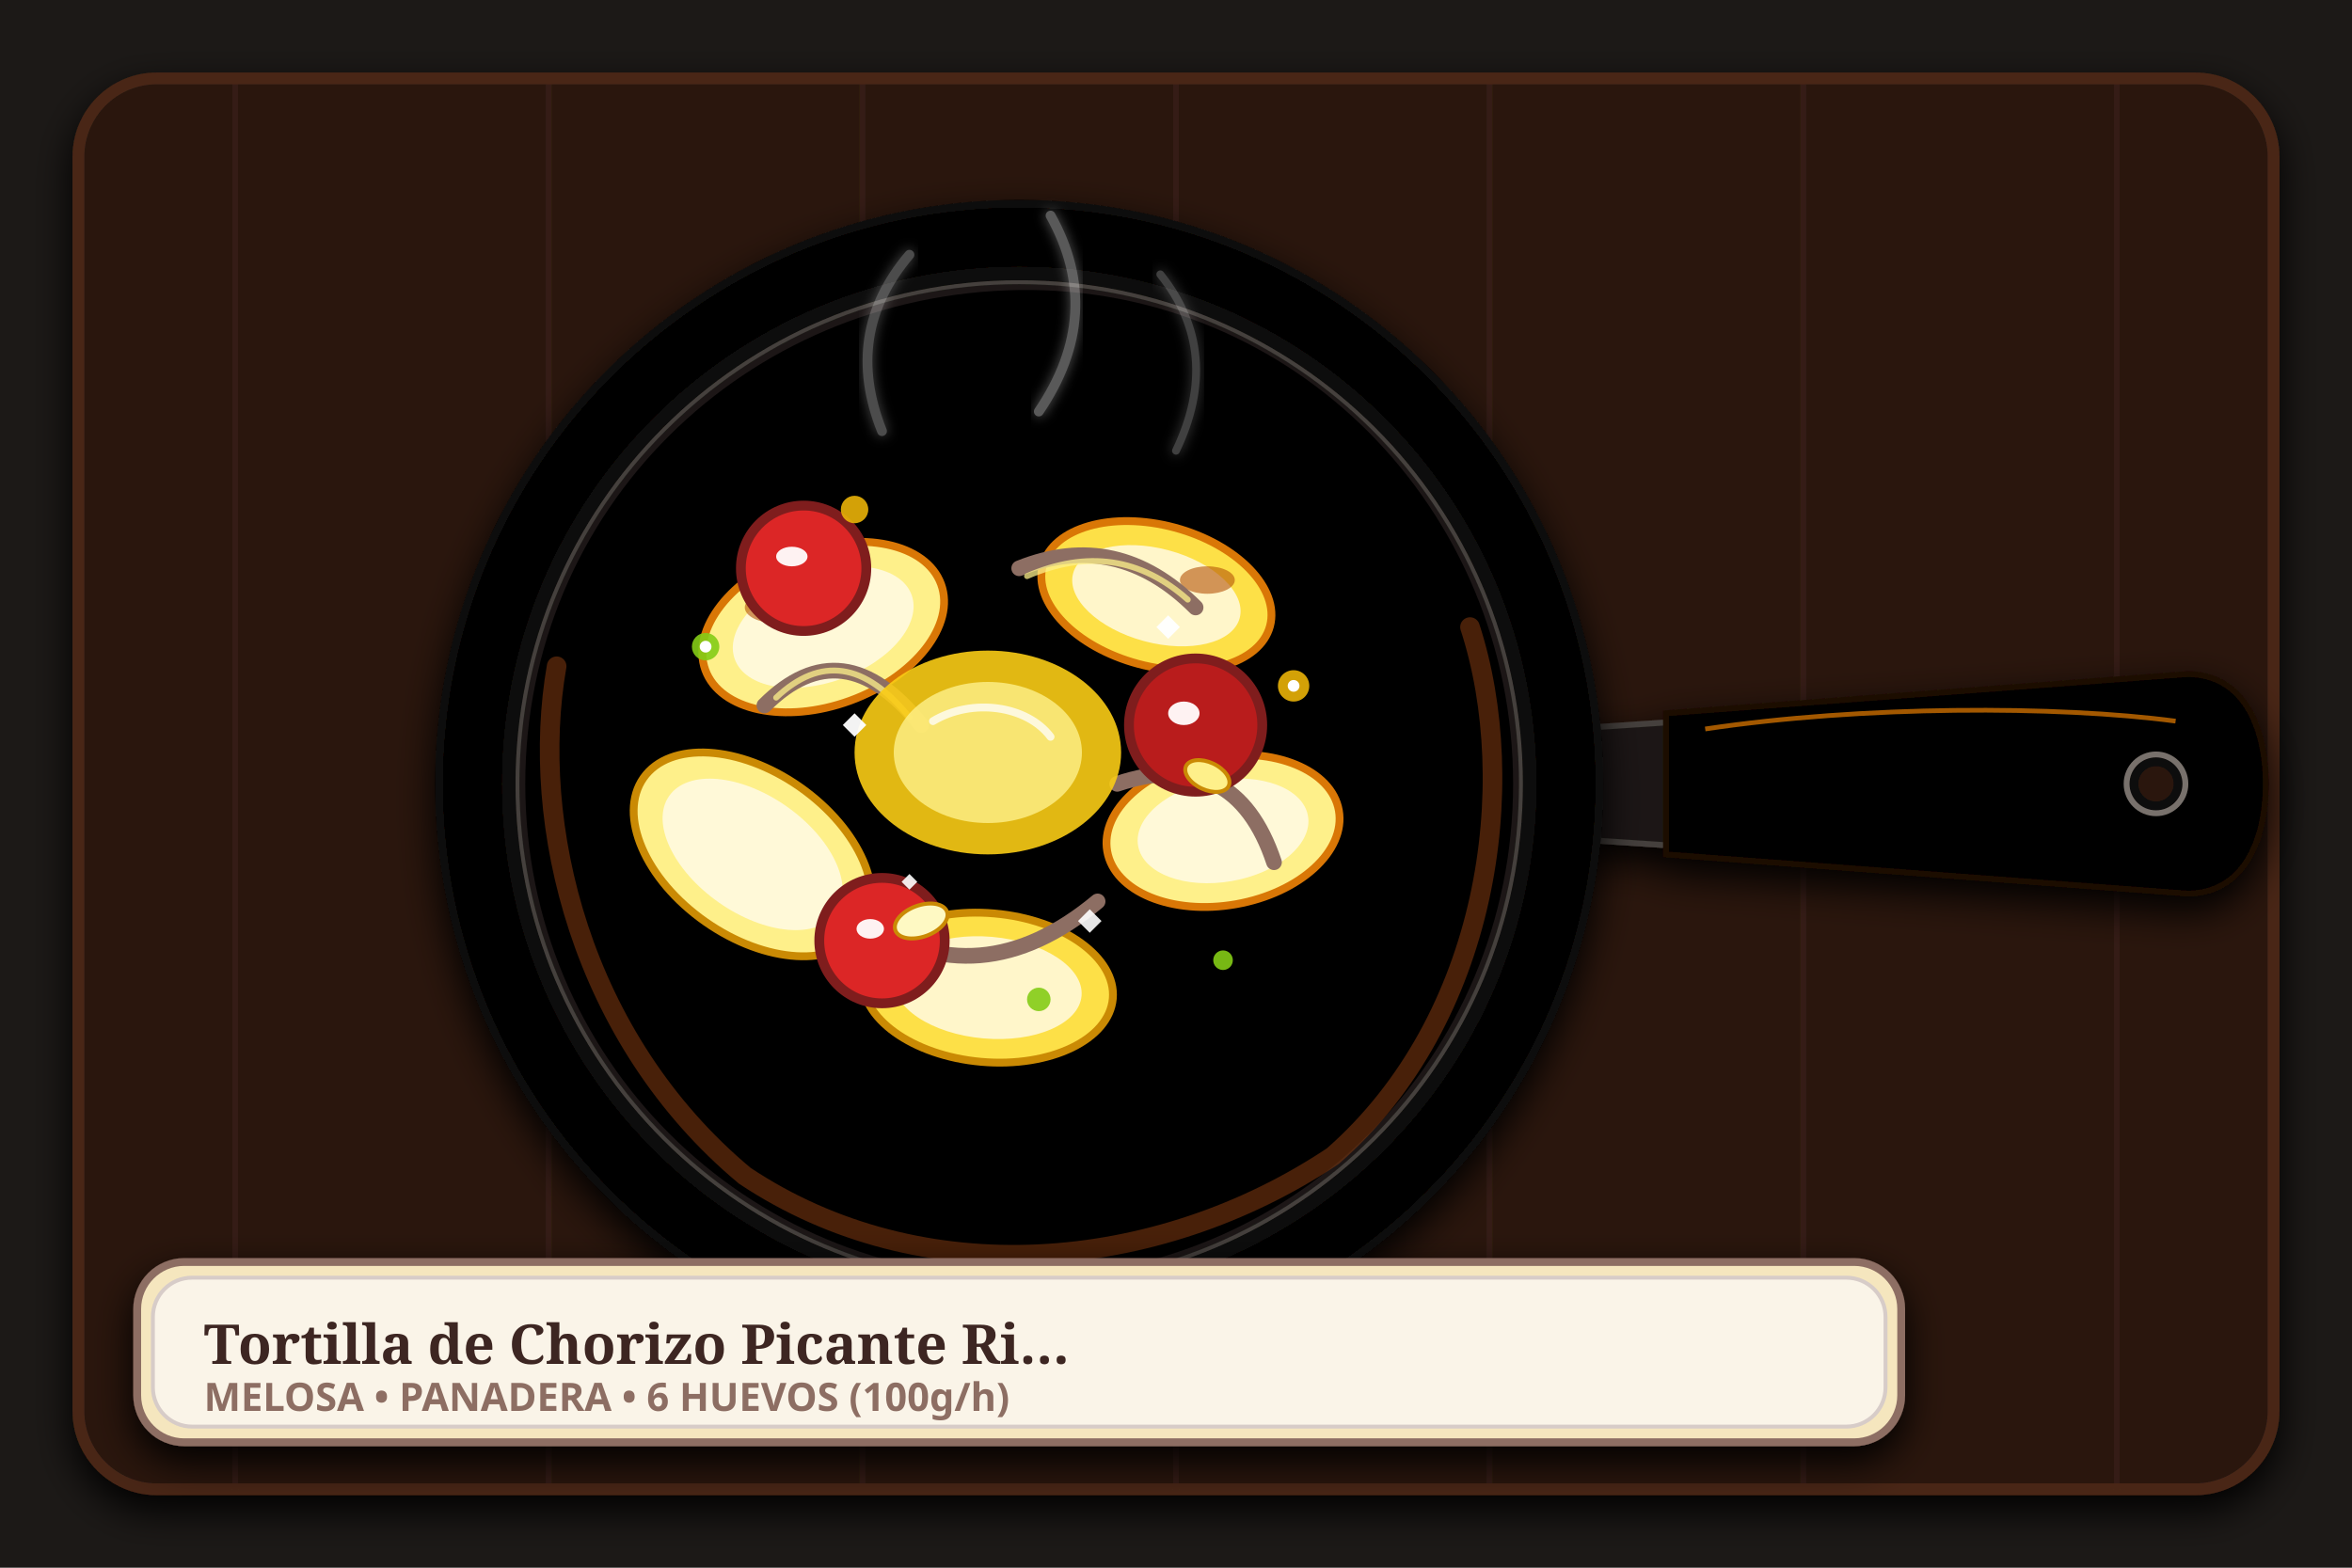
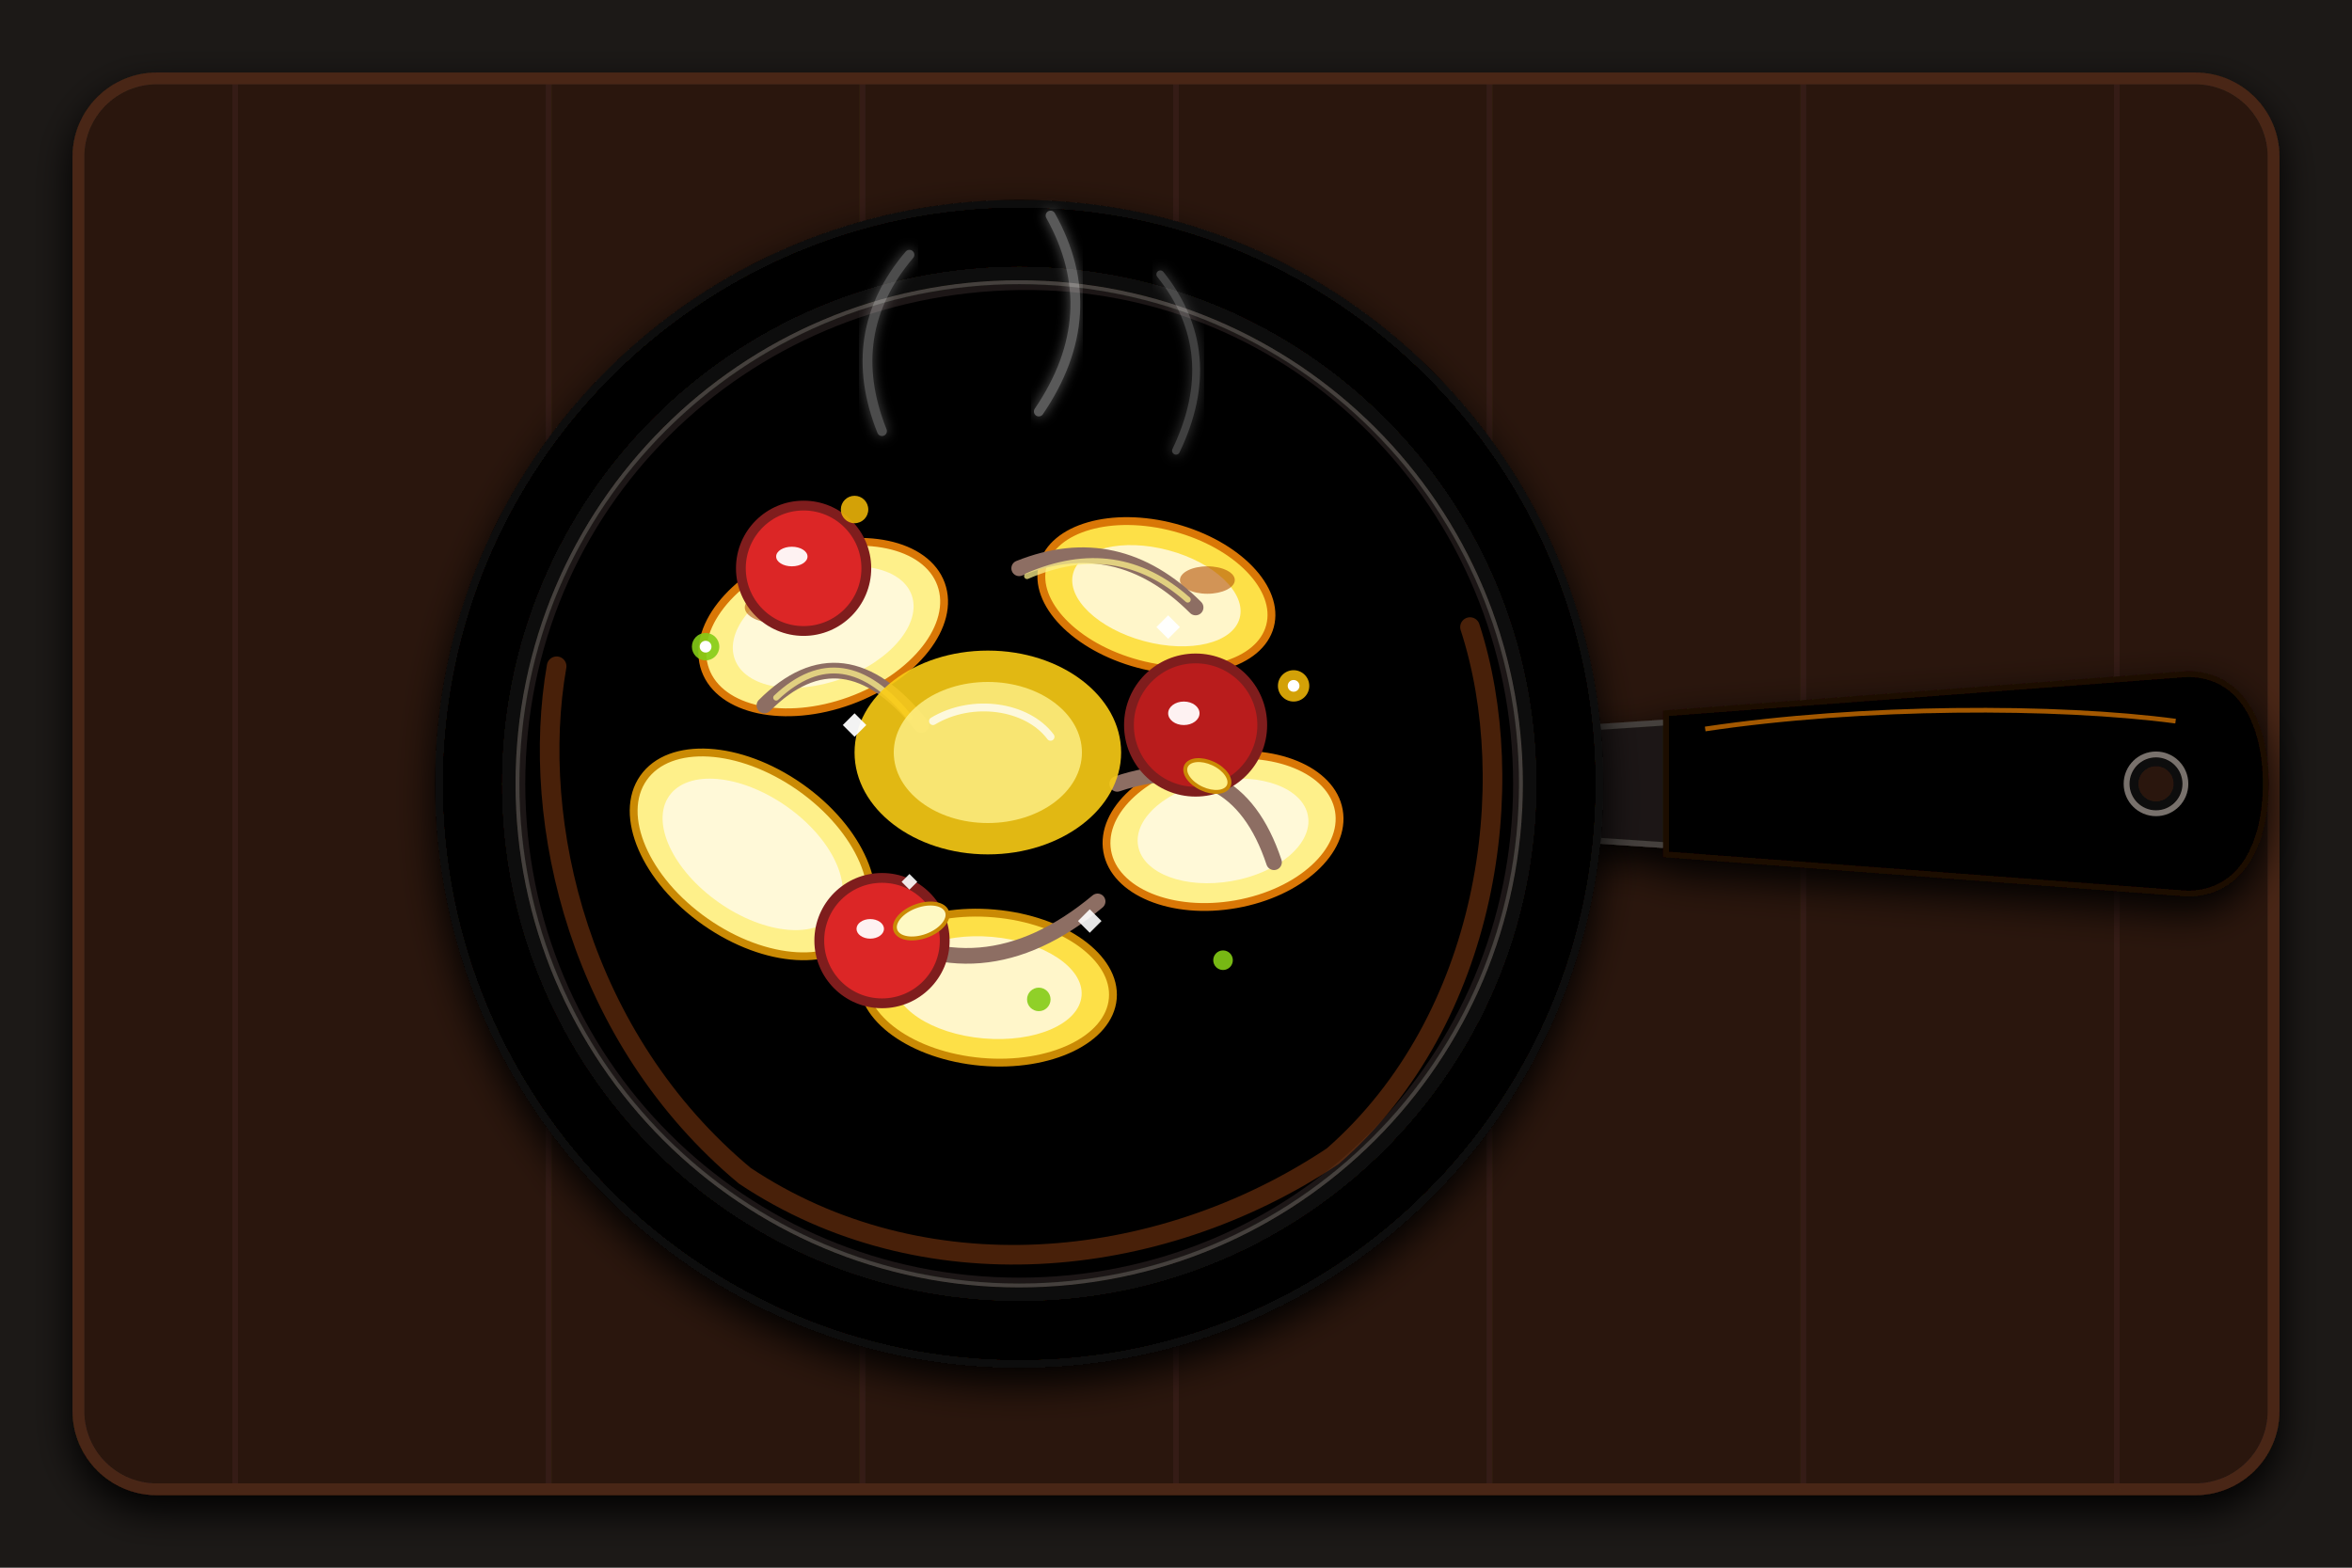
- <svg xmlns="http://www.w3.org/2000/svg" viewBox="0 0 600 400" width="600" height="400" fill="none" role="img" aria-label="Tortilla de Chorizo Picante Riojano con Cebolla y Ajo">
+ <svg xmlns="http://www.w3.org/2000/svg" viewBox="0 0 600 400" width="600" height="400" fill="none" role="img" focusable="false" preserveAspectRatio="xMidYMid meet" aria-labelledby="chorizo-picante-riojana_title chorizo-picante-riojana_desc">
  <defs>
    <filter id="chorizo-picante-riojana_panShadow" x="-30%" y="-30%" width="160%" height="160%">
      <feDropShadow dx="0" dy="12" stdDeviation="14" floodColor="#0A0500" floodOpacity="0.65" />
      <feDropShadow dx="0" dy="4" stdDeviation="5" floodColor="#000000" floodOpacity="0.45" />
    </filter>
    <filter id="chorizo-picante-riojana_foodGloss" x="-20%" y="-20%" width="140%" height="140%">
      <feGaussianBlur stdDeviation="1.5" result="blur" />
      <feComposite in="SourceGraphic" in2="blur" operator="over" />
    </filter>
    <filter id="chorizo-picante-riojana_lavaGlow" x="-30%" y="-30%" width="160%" height="160%">
      <feGaussianBlur stdDeviation="4" result="blur" />
      <feMerge>
        <feMergeNode in="blur" />
        <feMergeNode in="SourceGraphic" />
      </feMerge>
    </filter>
    <radialGradient id="chorizo-picante-riojana_ironFlange" cx="42%" cy="38%" r="62%">
      <stop offset="0%" stopColor="#44403C" />
      <stop offset="45%" stopColor="#292524" />
      <stop offset="85%" stopColor="#1C1917" />
      <stop offset="100%" stopColor="#0C0A09" />
    </radialGradient>
    <linearGradient id="chorizo-picante-riojana_ironRimBevel" x1="0%" y1="0%" x2="100%" y2="100%">
      <stop offset="0%" stopColor="#78716C" />
      <stop offset="25%" stopColor="#44403C" />
      <stop offset="70%" stopColor="#1C1917" />
      <stop offset="100%" stopColor="#292524" />
    </linearGradient>
    <linearGradient id="chorizo-picante-riojana_woodHandle" x1="0%" y1="0%" x2="0%" y2="100%">
      <stop offset="0%" stopColor="#A16207" />
      <stop offset="35%" stopColor="#78350F" />
      <stop offset="70%" stopColor="#451A03" />
      <stop offset="100%" stopColor="#1C0A00" />
    </linearGradient>
    <radialGradient id="chorizo-picante-riojana_tortillaBase" cx="44%" cy="40%" r="60%">
      <stop offset="0%" stopColor="#FEF08A" />
      <stop offset="45%" stopColor="#FACC15" />
      <stop offset="82%" stopColor="#D97706" />
      <stop offset="100%" stopColor="#92400E" />
    </radialGradient>
    <radialGradient id="chorizo-picante-riojana_toastedSpot" cx="40%" cy="40%" r="60%">
      <stop offset="0%" stopColor="#D97706" stopOpacity="0.85" />
      <stop offset="60%" stopColor="#92400E" stopOpacity="0.75" />
      <stop offset="100%" stopColor="#451A03" stopOpacity="0" />
    </radialGradient>
    <radialGradient id="chorizo-picante-riojana_runnyPool" cx="40%" cy="35%" r="65%">
      <stop offset="0%" stopColor="#FFFDE7" />
      <stop offset="20%" stopColor="#FFC800" />
      <stop offset="65%" stopColor="#FF8A00" />
      <stop offset="90%" stopColor="#E65100" />
      <stop offset="100%" stopColor="#B45309" />
    </radialGradient>
  </defs>
  <rect width="600" height="400" fill="#1C1917" />
  <g filter="url(#chorizo-picante-riojana_panShadow)">
    <rect x="20" y="20" width="560" height="360" rx="20" fill="#2A1810" stroke="#4A2818" stroke-width="3" />
    <path d="M 60 20 L 60 380 M 140 20 L 140 380 M 220 20 L 220 380 M 300 20 L 300 380 M 380 20 L 380 380 M 460 20 L 460 380 M 540 20 L 540 380" stroke="#4A2818" stroke-width="1.5" opacity="0.35" />
  </g>
-   <g class="">
+   <g>
    <g filter="url(#chorizo-picante-riojana_panShadow)">
      <path d="M 370 188 L 430 184 L 430 216 L 370 212 Z" fill="#1C1917" stroke="#44403C" stroke-width="1.5" />
      <circle cx="395" cy="194" r="3" fill="#57534E" />
      <circle cx="395" cy="206" r="3" fill="#57534E" />
      <path d="M 425 182 L 558 172 C 572 172 578 185 578 200 C 578 215 572 228 558 228 L 425 218 Z" fill="url(#chorizo-picante-riojana_woodHandle)" stroke="#1C0A00" stroke-width="1.5" />
      <path d="M 435 186 C 475 180 525 180 555 184" stroke="#D97706" stroke-width="1.2" fill="none" opacity="0.75" />
      <circle cx="550" cy="200" r="7.5" fill="#0C0A09" stroke="#78716C" stroke-width="1.5" />
      <circle cx="550" cy="200" r="4.5" fill="#2A1810" />
    </g>
    <g filter="url(#chorizo-picante-riojana_panShadow)">
      <circle cx="260" cy="200" r="148" fill="url(#chorizo-picante-riojana_ironRimBevel)" stroke="#0C0A09" stroke-width="2" />
      <circle cx="260" cy="200" r="142" fill="url(#chorizo-picante-riojana_ironFlange)" />
      <circle cx="260" cy="200" r="132" fill="#0C0A09" />
      <circle cx="260" cy="200" r="128" fill="#1C1917" stroke="#44403C" stroke-width="1" />
    </g>
    <g>
      <path d="M 260 74 C 330 73 386 130 386 200 C 386 270 330 326 260 326 C 190 326 134 270 134 200 C 134 130 190 75 260 74 Z" fill="url(#chorizo-picante-riojana_tortillaBase)" />
      <ellipse cx="225" cy="165" rx="55" ry="36" fill="url(#chorizo-picante-riojana_toastedSpot)" transform="rotate(-15 225 165)" />
      <ellipse cx="305" cy="235" rx="58" ry="38" fill="url(#chorizo-picante-riojana_toastedSpot)" transform="rotate(25 305 235)" />
      <ellipse cx="205" cy="245" rx="42" ry="26" fill="url(#chorizo-picante-riojana_toastedSpot)" transform="rotate(-30 205 245)" />
      <ellipse cx="310" cy="150" rx="38" ry="24" fill="url(#chorizo-picante-riojana_toastedSpot)" transform="rotate(10 310 150)" />
      <path d="M 142 170 C 135 210 148 265 190 300 C 235 330 295 325 340 295 C 380 260 388 200 375 160" stroke="#78350F" stroke-width="5" fill="none" opacity="0.6" stroke-linecap="round" />
      <g id="chorizo-picante-riojana_panadera">
        <ellipse cx="210" cy="160" rx="32" ry="20" fill="#FEF08A" stroke="#D97706" stroke-width="2" transform="rotate(-20 210 160)" />
        <ellipse cx="210" cy="160" rx="24" ry="14" fill="#FFFBEB" opacity="0.8" transform="rotate(-20 210 160)" />
        <ellipse cx="198" cy="155" rx="8" ry="4" fill="#B45309" opacity="0.6" />
        <ellipse cx="295" cy="152" rx="30" ry="18" fill="#FDE047" stroke="#D97706" stroke-width="2" transform="rotate(15 295 152)" />
        <ellipse cx="295" cy="152" rx="22" ry="12" fill="#FFFBEB" opacity="0.8" transform="rotate(15 295 152)" />
        <ellipse cx="308" cy="148" rx="7" ry="3.5" fill="#B45309" opacity="0.6" />
        <ellipse cx="192" cy="218" rx="34" ry="21" fill="#FEF08A" stroke="#CA8A04" stroke-width="2" transform="rotate(35 192 218)" />
        <ellipse cx="192" cy="218" rx="26" ry="15" fill="#FFFBEB" opacity="0.8" transform="rotate(35 192 218)" />
        <ellipse cx="312" cy="212" rx="30" ry="19" fill="#FEF08A" stroke="#D97706" stroke-width="2" transform="rotate(-10 312 212)" />
        <ellipse cx="312" cy="212" rx="22" ry="13" fill="#FFFBEB" opacity="0.8" transform="rotate(-10 312 212)" />
        <ellipse cx="252" cy="252" rx="32" ry="19" fill="#FDE047" stroke="#CA8A04" stroke-width="2" transform="rotate(5 252 252)" />
        <ellipse cx="252" cy="252" rx="24" ry="13" fill="#FFFBEB" opacity="0.8" transform="rotate(5 252 252)" />
      </g>
      <g id="chorizo-picante-riojana_onion" stroke="#8D6E63" stroke-width="4" fill="none" stroke-linecap="round">
        <path d="M 195 180 Q 215 160 235 185" />
        <path d="M 260 145 Q 285 135 305 155" />
        <path d="M 220 235 Q 250 255 280 230" />
        <path d="M 285 200 Q 315 190 325 220" />
      </g>
      <g stroke="#FEF08A" stroke-width="1.5" fill="none" stroke-linecap="round" opacity="0.75">
        <path d="M 198 178 Q 215 162 232 183" />
        <path d="M 262 147 Q 285 137 303 153" />
      </g>
      <g id="chorizo-picante-riojana_extra_chorizo">
        <circle cx="205" cy="145" r="16" fill="#DC2626" stroke="#7F1D1D" stroke-width="2.5" />
        <ellipse cx="202" cy="142" rx="4" ry="2.5" fill="#FEF2F2" />
        <circle cx="305" cy="185" r="17" fill="#B91C1C" stroke="#7F1D1D" stroke-width="2.5" />
        <ellipse cx="302" cy="182" rx="4" ry="3" fill="#FEF2F2" />
        <circle cx="225" cy="240" r="16" fill="#DC2626" stroke="#7F1D1D" stroke-width="2.5" />
        <ellipse cx="222" cy="237" rx="3.5" ry="2.5" fill="#FEF2F2" />
      </g>
      <g id="chorizo-picante-riojana_extra_garlic">
        <ellipse cx="235" cy="235" rx="7" ry="4" fill="#FEF9C3" stroke="#CA8A04" stroke-width="1" transform="rotate(-20 235 235)" />
        <ellipse cx="308" cy="198" rx="6" ry="3.5" fill="#FEF08A" stroke="#CA8A04" stroke-width="1" transform="rotate(25 308 198)" />
      </g>
      <g>
        <ellipse cx="252" cy="192" rx="34" ry="26" fill="#FACC15" opacity="0.9" />
        <ellipse cx="252" cy="192" rx="24" ry="18" fill="#FEF08A" opacity="0.8" />
-         <path class="" d="M 238 184 C 248 178 262 180 268 188" stroke="#FFFFFF" stroke-width="2" stroke-linecap="round" fill="none" opacity="0.75" />
+         <path d="M 238 184 C 248 178 262 180 268 188" stroke="#FFFFFF" stroke-width="2" stroke-linecap="round" fill="none" opacity="0.75" />
      </g>
-       <g class="">
+       <g>
        <circle cx="180" cy="165" r="3.5" fill="#84CC16" opacity="0.9" />
        <circle cx="180" cy="165" r="1.5" fill="#FFFFFF" />
        <circle cx="330" cy="175" r="4" fill="#EAB308" opacity="0.9" />
        <circle cx="330" cy="175" r="1.5" fill="#FFFFFF" />
      </g>
-       <g class="">
+       <g>
        <circle cx="265" cy="255" r="3" fill="#84CC16" opacity="0.9" />
        <circle cx="218" cy="130" r="3.5" fill="#EAB308" opacity="0.9" />
        <circle cx="312" cy="245" r="2.5" fill="#84CC16" opacity="0.9" />
      </g>
      <polygon points="215,185 218,182 221,185 218,188" fill="#FFFFFF" opacity="0.95" />
      <polygon points="295,160 298,157 301,160 298,163" fill="#FFFFFF" opacity="0.95" />
      <polygon points="275,235 278,232 281,235 278,238" fill="#FFFFFF" opacity="0.9" />
      <polygon points="230,225 232,223 234,225 232,227" fill="#FFFFFF" opacity="0.9" />
      <g>
-         <path class="" d="M 225 110 Q 215 85 232 65" stroke="#FFFFFF" stroke-width="2.5" stroke-linecap="round" fill="none" opacity="0.3" filter="url(#chorizo-picante-riojana_foodGloss)" />
-         <path class="" d="M 265 105 Q 282 80 268 55" stroke="#FFFFFF" stroke-width="2.5" stroke-linecap="round" fill="none" opacity="0.35" filter="url(#chorizo-picante-riojana_foodGloss)" />
-         <path class="" d="M 300 115 Q 312 90 296 70" stroke="#FFFFFF" stroke-width="2" stroke-linecap="round" fill="none" opacity="0.25" filter="url(#chorizo-picante-riojana_foodGloss)" />
+         <path d="M 225 110 Q 215 85 232 65" stroke="#FFFFFF" stroke-width="2.5" stroke-linecap="round" fill="none" opacity="0.3" filter="url(#chorizo-picante-riojana_foodGloss)" />
+         <path d="M 265 105 Q 282 80 268 55" stroke="#FFFFFF" stroke-width="2.5" stroke-linecap="round" fill="none" opacity="0.35" filter="url(#chorizo-picante-riojana_foodGloss)" />
+         <path d="M 300 115 Q 312 90 296 70" stroke="#FFFFFF" stroke-width="2" stroke-linecap="round" fill="none" opacity="0.25" filter="url(#chorizo-picante-riojana_foodGloss)" />
      </g>
    </g>
  </g>
-   <g id="chorizo-picante-riojana_badge" filter="url(#chorizo-picante-riojana_panShadow)">
-     <rect x="35" y="322" width="450" height="46" rx="12" fill="#F5E6BE" stroke="#8D6E63" stroke-width="2" />
-     <rect x="39" y="326" width="442" height="38" rx="10" fill="#FAF4E8" stroke="#D7CCC8" stroke-width="1" />
-     <text x="52" y="348" fill="#3E2723" font-size="14" font-weight="bold" font-family="Georgia, serif">
-       Tortilla de Chorizo Picante Ri…
-     </text>
-     <text x="52" y="360" fill="#8D6E63" font-size="10" font-weight="bold" font-family="system-ui, sans-serif">
-       MELOSA • PANADERA • 6 HUEVOS (100g/h)
-     </text>
-   </g>
</svg>
